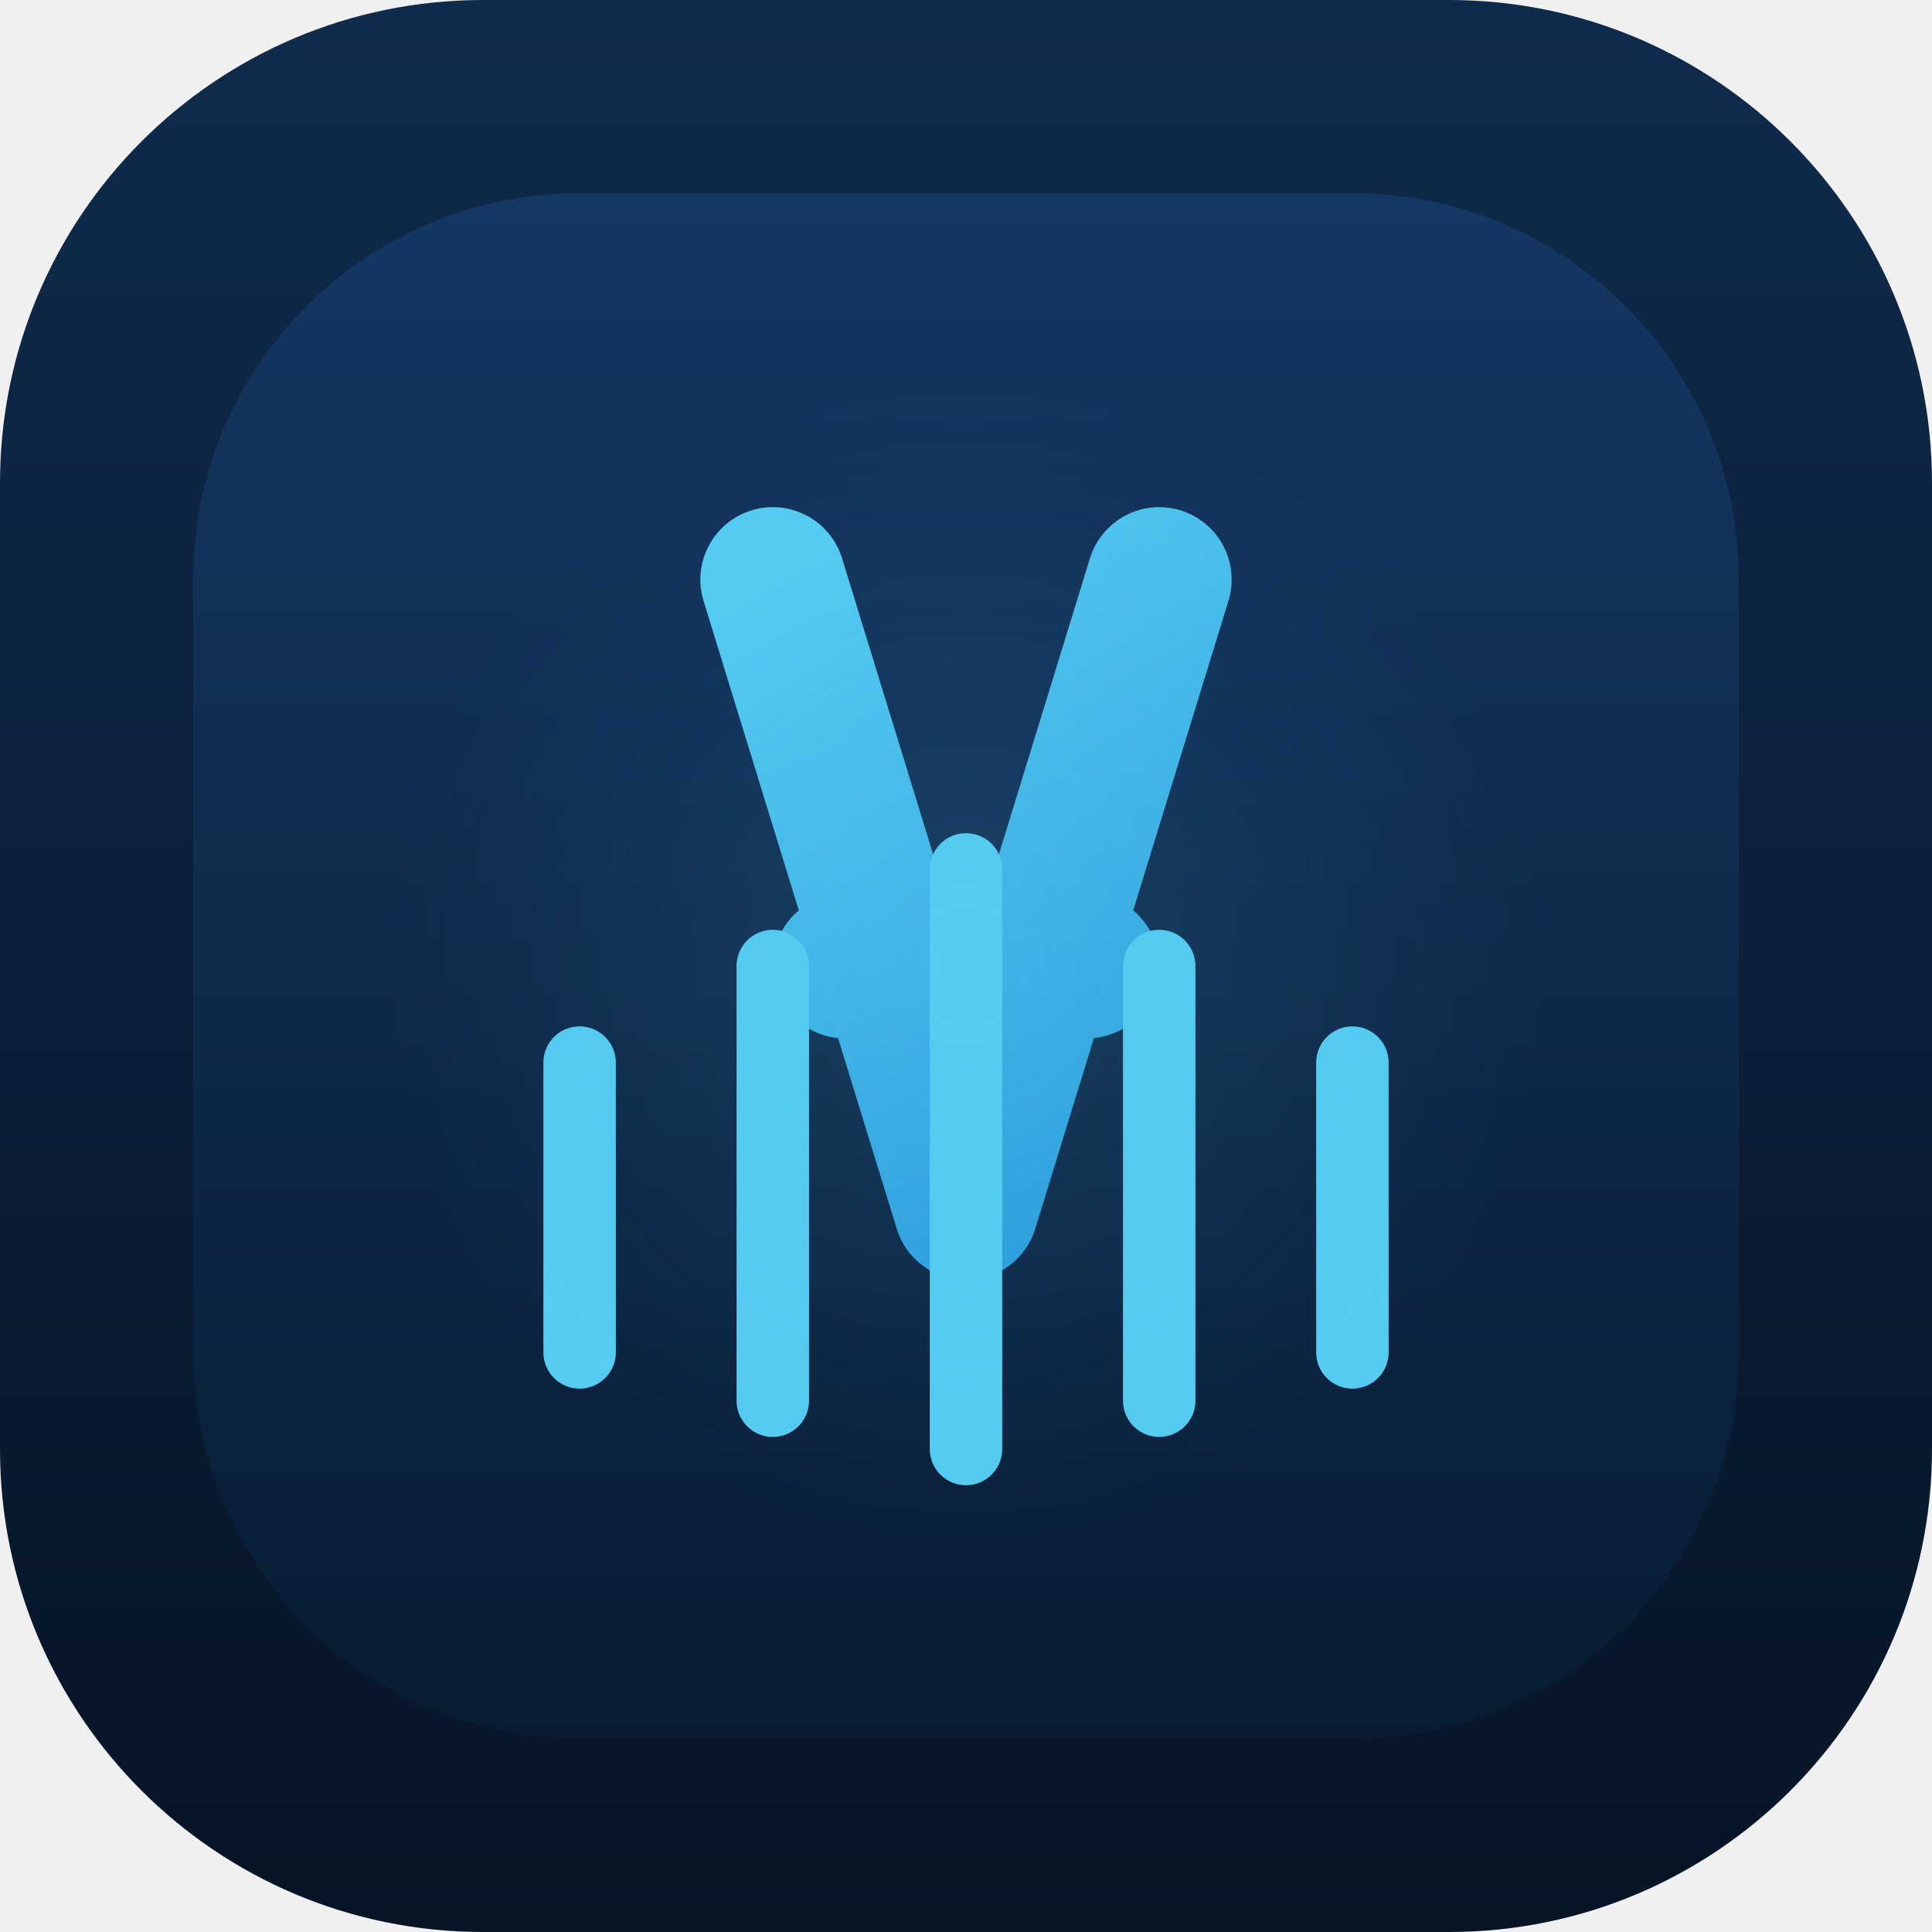
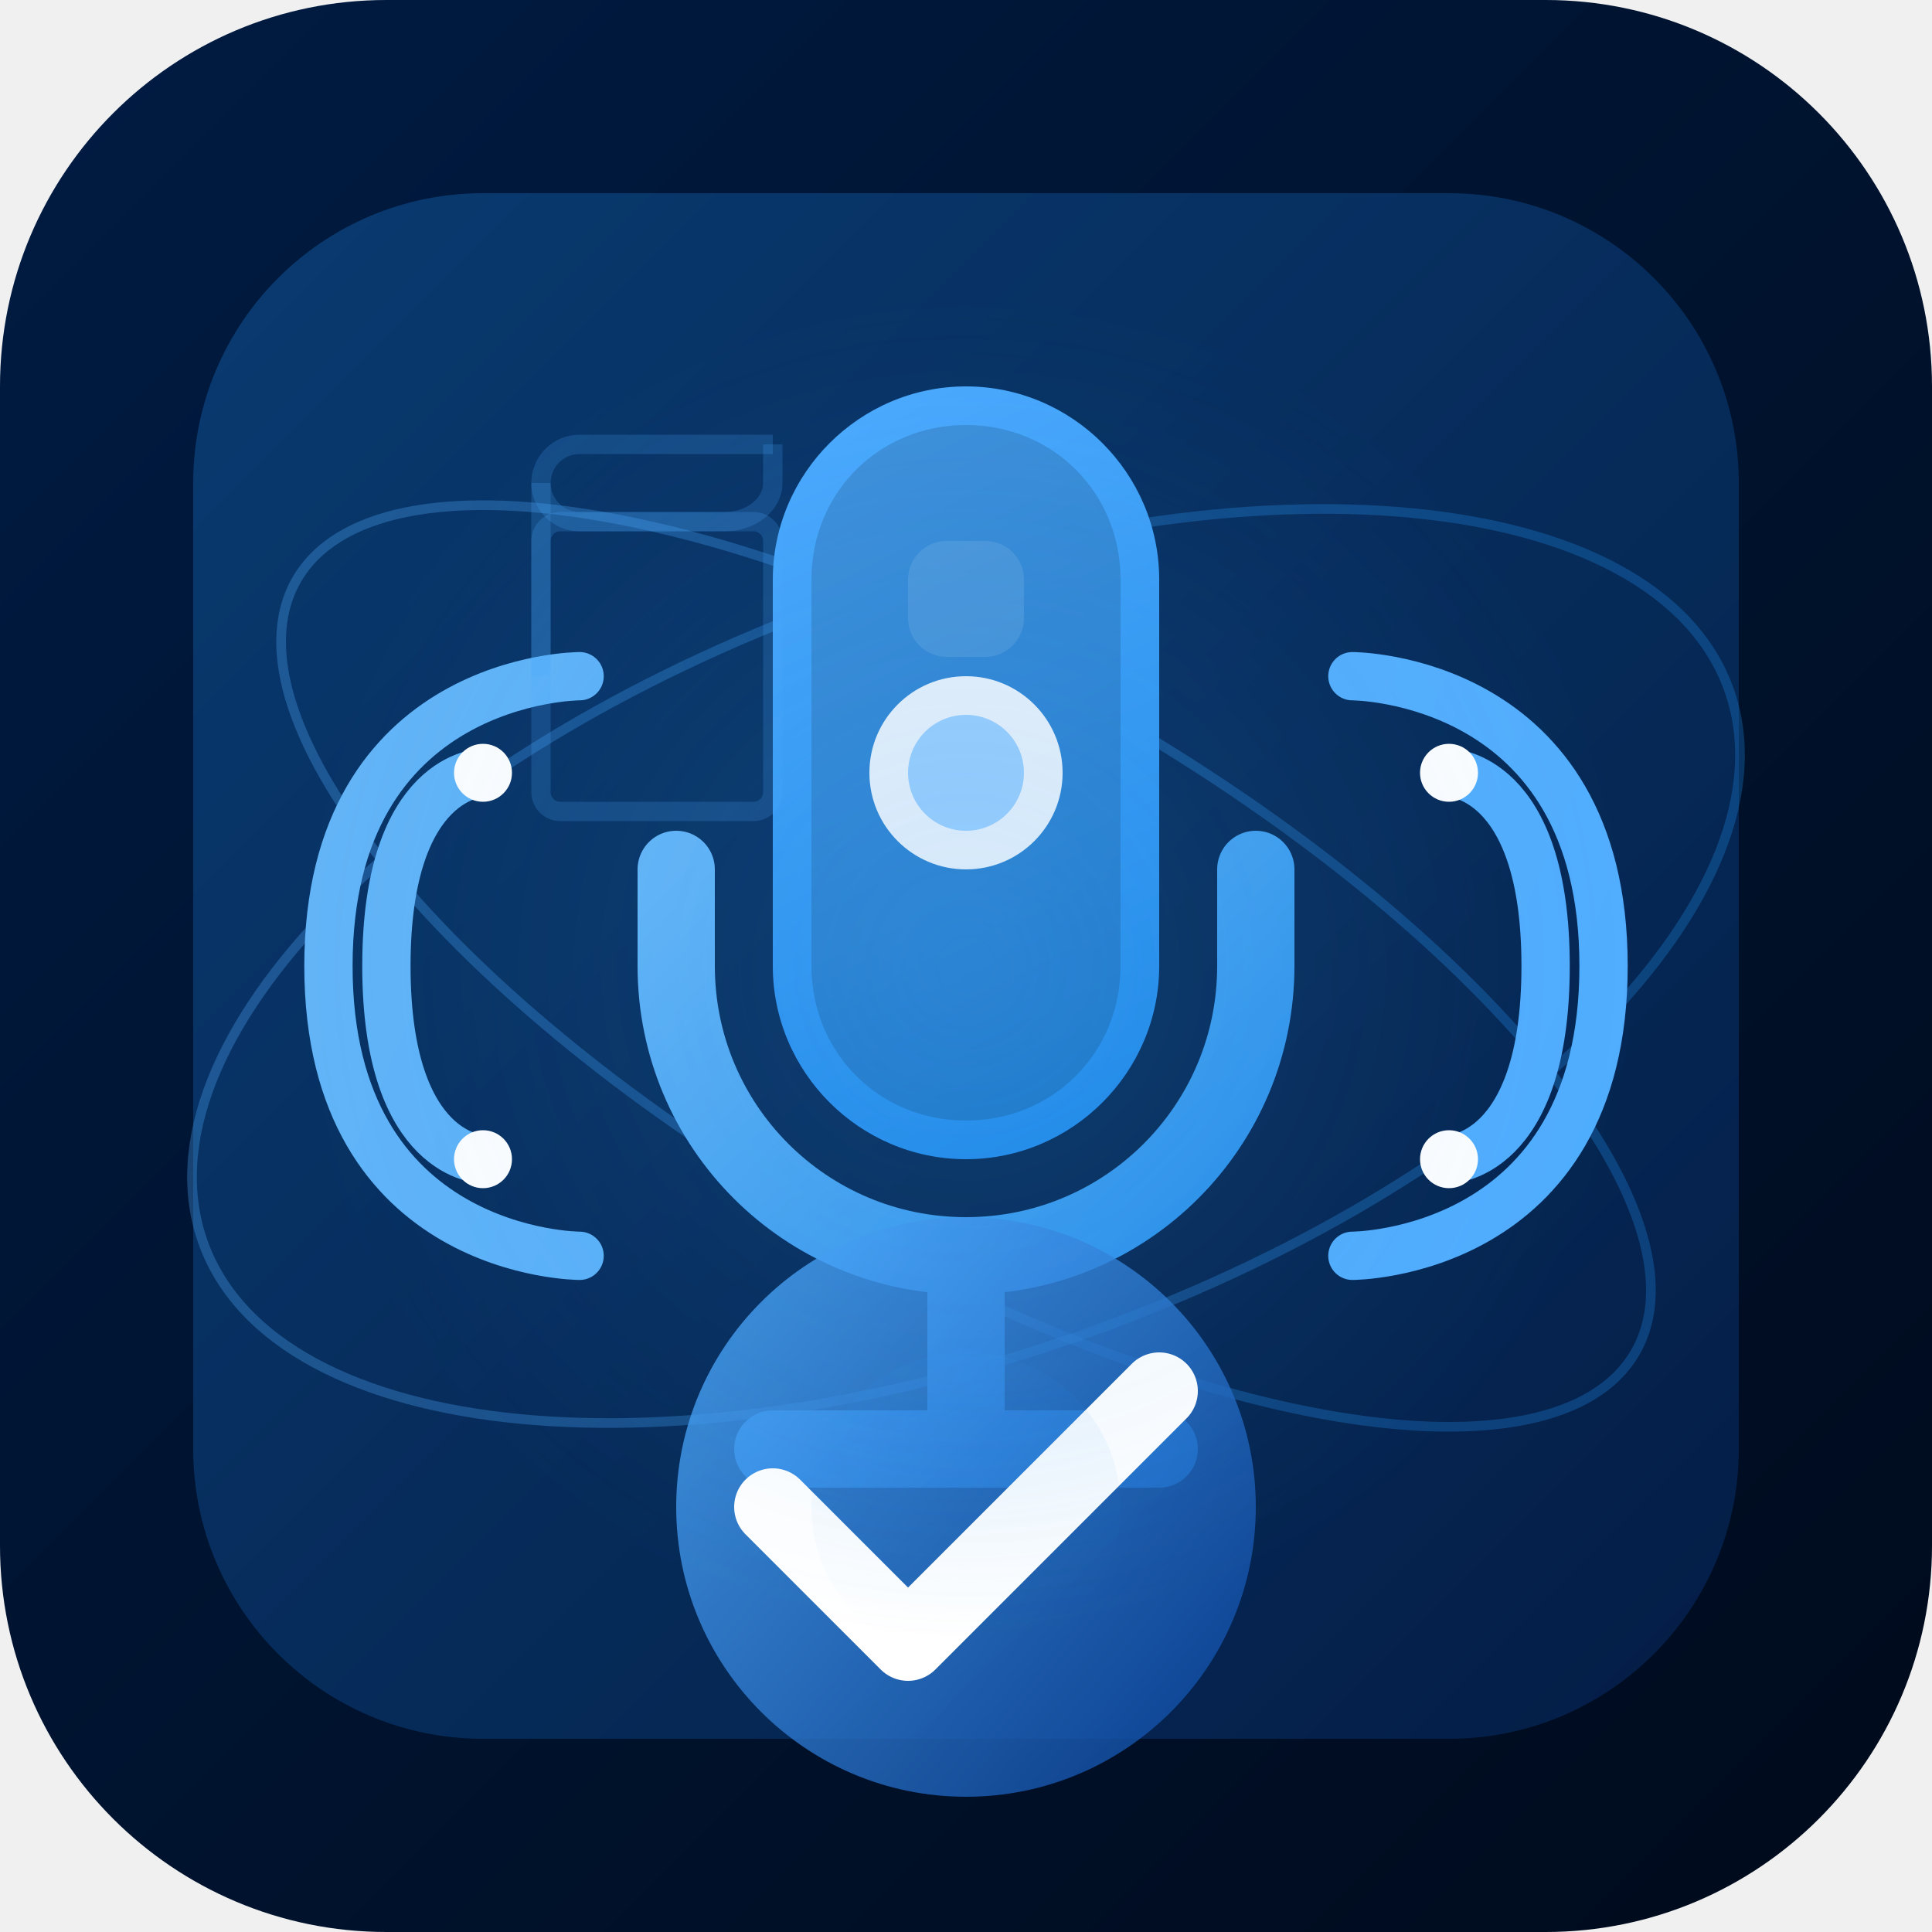
- <svg xmlns="http://www.w3.org/2000/svg" width="40" height="40" viewBox="0 0 40 40" fill="none">
-   <rect width="40" height="40" rx="10" fill="url(#paint0_linear)" />
-   <rect x="4" y="4" width="32" height="32" rx="8" fill="url(#paint1_linear)" fill-opacity="0.4" />
-   <path d="M16 12L20 25L24 12M17.5 20H22.5" stroke="url(#paint2_linear)" stroke-width="3" stroke-linecap="round" stroke-linejoin="round" />
-   <path d="M12 28C12 26 12 24 12 22" stroke="#56CCF2" stroke-width="1.5" stroke-linecap="round" />
-   <path d="M16 29C16 26 16 23 16 20" stroke="#56CCF2" stroke-width="1.5" stroke-linecap="round" />
-   <path d="M20 30C20 26 20 22 20 18" stroke="#56CCF2" stroke-width="1.5" stroke-linecap="round" />
-   <path d="M24 29C24 26 24 23 24 20" stroke="#56CCF2" stroke-width="1.5" stroke-linecap="round" />
-   <path d="M28 28C28 26 28 24 28 22" stroke="#56CCF2" stroke-width="1.5" stroke-linecap="round" />
-   <circle cx="20" cy="20" r="12" fill="url(#paint3_radial)" fill-opacity="0.15" />
+ <svg xmlns="http://www.w3.org/2000/svg" width="40" height="40" viewBox="0 0 100 100" fill="none">
+   <pattern id="grid_pattern" width="10" height="10" patternUnits="userSpaceOnUse">
+     <path d="M0 0H10V10H0V0Z" fill="none" />
+     <circle cx="5" cy="5" r="0.5" fill="#1E88E5" fill-opacity="0.15" />
+   </pattern>
+   <rect width="100" height="100" rx="20" fill="url(#background_gradient)" />
+   <rect width="100" height="100" rx="20" fill="url(#pattern_gradient)" fill-opacity="0.05" />
+   <rect x="10" y="10" width="80" height="80" rx="15" fill="url(#inner_gradient)" fill-opacity="0.3" />
+   <rect x="10" y="10" width="80" height="80" rx="15" fill="url(#pattern_gradient)" fill-opacity="0.02" />
+   <ellipse cx="50" cy="50" rx="40" ry="15" stroke="url(#orbit_gradient)" stroke-width="0.5" stroke-opacity="0.3" transform="rotate(30 50 50)" />
+   <ellipse cx="50" cy="50" rx="42" ry="20" stroke="url(#orbit_gradient)" stroke-width="0.5" stroke-opacity="0.3" transform="rotate(-20 50 50)" />
+   <path d="M50 20C44.5 20 40 24.5 40 30V50C40 55.5 44.5 60 50 60C55.5 60 60 55.5 60 50V30C60 24.5 55.5 20 50 20Z" fill="url(#mic_gradient)" />
+   <path d="M50 22C45.5 22 42 25.5 42 30V50C42 54.5 45.5 58 50 58C54.5 58 58 54.5 58 50V30C58 25.5 54.5 22 50 22Z" fill="#000A1A" fill-opacity="0.15" />
+   <path d="M47 30C47 28.9 47.9 28 49 28H51C52.1 28 53 28.9 53 30V32C53 33.1 52.1 34 51 34H49C47.9 34 47 33.1 47 32V30Z" fill="white" fill-opacity="0.1" />
+   <path d="M35 45V50C35 58.3 41.7 65 50 65C58.3 65 65 58.3 65 50V45" stroke="url(#accent_gradient)" stroke-width="4" stroke-linecap="round" />
+   <path d="M50 65V75" stroke="url(#accent_gradient)" stroke-width="4" stroke-linecap="round" />
+   <path d="M40 75H60" stroke="url(#accent_gradient)" stroke-width="4" stroke-linecap="round" />
+   <circle cx="50" cy="40" r="5" fill="white" fill-opacity="0.9" />
+   <circle cx="50" cy="40" r="3" fill="#4FACFF" fill-opacity="0.5" />
+   <path d="M25 40C25 40 20 40 20 50C20 60 25 60 25 60" stroke="url(#wave_gradient)" stroke-width="2.5" stroke-linecap="round" />
+   <path d="M30 35C30 35 17 35 17 50C17 65 30 65 30 65" stroke="url(#wave_gradient)" stroke-width="2.5" stroke-linecap="round" />
+   <path d="M75 40C75 40 80 40 80 50C80 60 75 60 75 60" stroke="url(#wave_gradient)" stroke-width="2.5" stroke-linecap="round" />
+   <path d="M70 35C70 35 83 35 83 50C83 65 70 65 70 65" stroke="url(#wave_gradient)" stroke-width="2.5" stroke-linecap="round" />
+   <circle cx="25" cy="40" r="1.5" fill="white" />
+   <circle cx="25" cy="60" r="1.5" fill="white" />
+   <circle cx="75" cy="40" r="1.5" fill="white" />
+   <circle cx="75" cy="60" r="1.5" fill="white" />
+   <circle cx="50" cy="78" r="15" fill="url(#success_gradient)" fill-opacity="0.8" />
+   <path d="M40 78L47 85L60 72" stroke="white" stroke-width="4" stroke-linecap="round" stroke-linejoin="round" />
+   <path d="M28 35L28 25C28 23.895 28.895 23 30 23L40 23" stroke="#4FACFF" stroke-width="1" stroke-opacity="0.2" />
+   <path d="M40 23L40 25C40 26.105 38.895 27 37.5 27L30 27C28.895 27 28 26.105 28 25" stroke="#4FACFF" stroke-width="1" stroke-opacity="0.2" />
+   <rect x="28" y="27" width="12" height="15" rx="1" stroke="#4FACFF" stroke-width="1" stroke-opacity="0.2" />
+   <circle cx="50" cy="50" r="35" fill="url(#glow_gradient)" fill-opacity="0.15" />
+   <circle cx="50" cy="78" r="8" fill="url(#glow_gradient)" fill-opacity="0.2" />
  <defs>
-     <linearGradient id="paint0_linear" x1="20" y1="0" x2="20" y2="40" gradientUnits="userSpaceOnUse">
-       <stop offset="0" stop-color="#0F2B4C" />
-       <stop offset="1" stop-color="#071426" />
+     <linearGradient id="background_gradient" x1="0" y1="0" x2="100" y2="100" gradientUnits="userSpaceOnUse">
+       <stop offset="0" stop-color="#001A42" />
+       <stop offset="1" stop-color="#000a1a" />
    </linearGradient>
-     <linearGradient id="paint1_linear" x1="20" y1="4" x2="20" y2="36" gradientUnits="userSpaceOnUse">
-       <stop offset="0" stop-color="#1E4D8C" />
-       <stop offset="1" stop-color="#0A2540" />
+     <linearGradient id="pattern_gradient" x1="0" y1="0" x2="100" y2="100" gradientUnits="userSpaceOnUse">
+       <stop offset="0" stop-color="#1E88E5" stop-opacity="0.1" />
+       <stop offset="1" stop-color="#4FACFF" stop-opacity="0.05" />
    </linearGradient>
-     <linearGradient id="paint2_linear" x1="16" y1="12" x2="24" y2="25" gradientUnits="userSpaceOnUse">
-       <stop offset="0" stop-color="#56CCF2" />
-       <stop offset="1" stop-color="#2D9CDB" />
+     <linearGradient id="inner_gradient" x1="10" y1="10" x2="90" y2="90" gradientUnits="userSpaceOnUse">
+       <stop offset="0" stop-color="#1E88E5" />
+       <stop offset="1" stop-color="#0D47A1" />
    </linearGradient>
-     <radialGradient id="paint3_radial" cx="0" cy="0" r="1" gradientUnits="userSpaceOnUse" gradientTransform="translate(20 20) rotate(90) scale(12)">
-       <stop offset="0" stop-color="#56CCF2" />
-       <stop offset="1" stop-color="#2D9CDB" stop-opacity="0" />
+     <linearGradient id="mic_gradient" x1="40" y1="20" x2="60" y2="60" gradientUnits="userSpaceOnUse">
+       <stop offset="0" stop-color="#4FACFF" />
+       <stop offset="1" stop-color="#1E88E5" />
+     </linearGradient>
+     <linearGradient id="accent_gradient" x1="35" y1="45" x2="65" y2="75" gradientUnits="userSpaceOnUse">
+       <stop offset="0" stop-color="#64B5F6" />
+       <stop offset="1" stop-color="#1E88E5" />
+     </linearGradient>
+     <linearGradient id="wave_gradient" x1="15" y1="35" x2="85" y2="65" gradientUnits="userSpaceOnUse">
+       <stop offset="0" stop-color="#64B5F6" />
+       <stop offset="1" stop-color="#4FACFF" />
+     </linearGradient>
+     <linearGradient id="orbit_gradient" x1="15" y1="50" x2="85" y2="50" gradientUnits="userSpaceOnUse">
+       <stop offset="0" stop-color="#4FACFF" />
+       <stop offset="1" stop-color="#1E88E5" />
+     </linearGradient>
+     <linearGradient id="success_gradient" x1="35" y1="65" x2="65" y2="90" gradientUnits="userSpaceOnUse">
+       <stop offset="0" stop-color="#4FACFF" />
+       <stop offset="1" stop-color="#0D47A1" />
+     </linearGradient>
+     <radialGradient id="glow_gradient" cx="0" cy="0" r="1" gradientUnits="userSpaceOnUse" gradientTransform="translate(50 50) rotate(90) scale(35)">
+       <stop offset="0" stop-color="#4FACFF" />
+       <stop offset="1" stop-color="#1E88E5" stop-opacity="0" />
    </radialGradient>
  </defs>
</svg>
